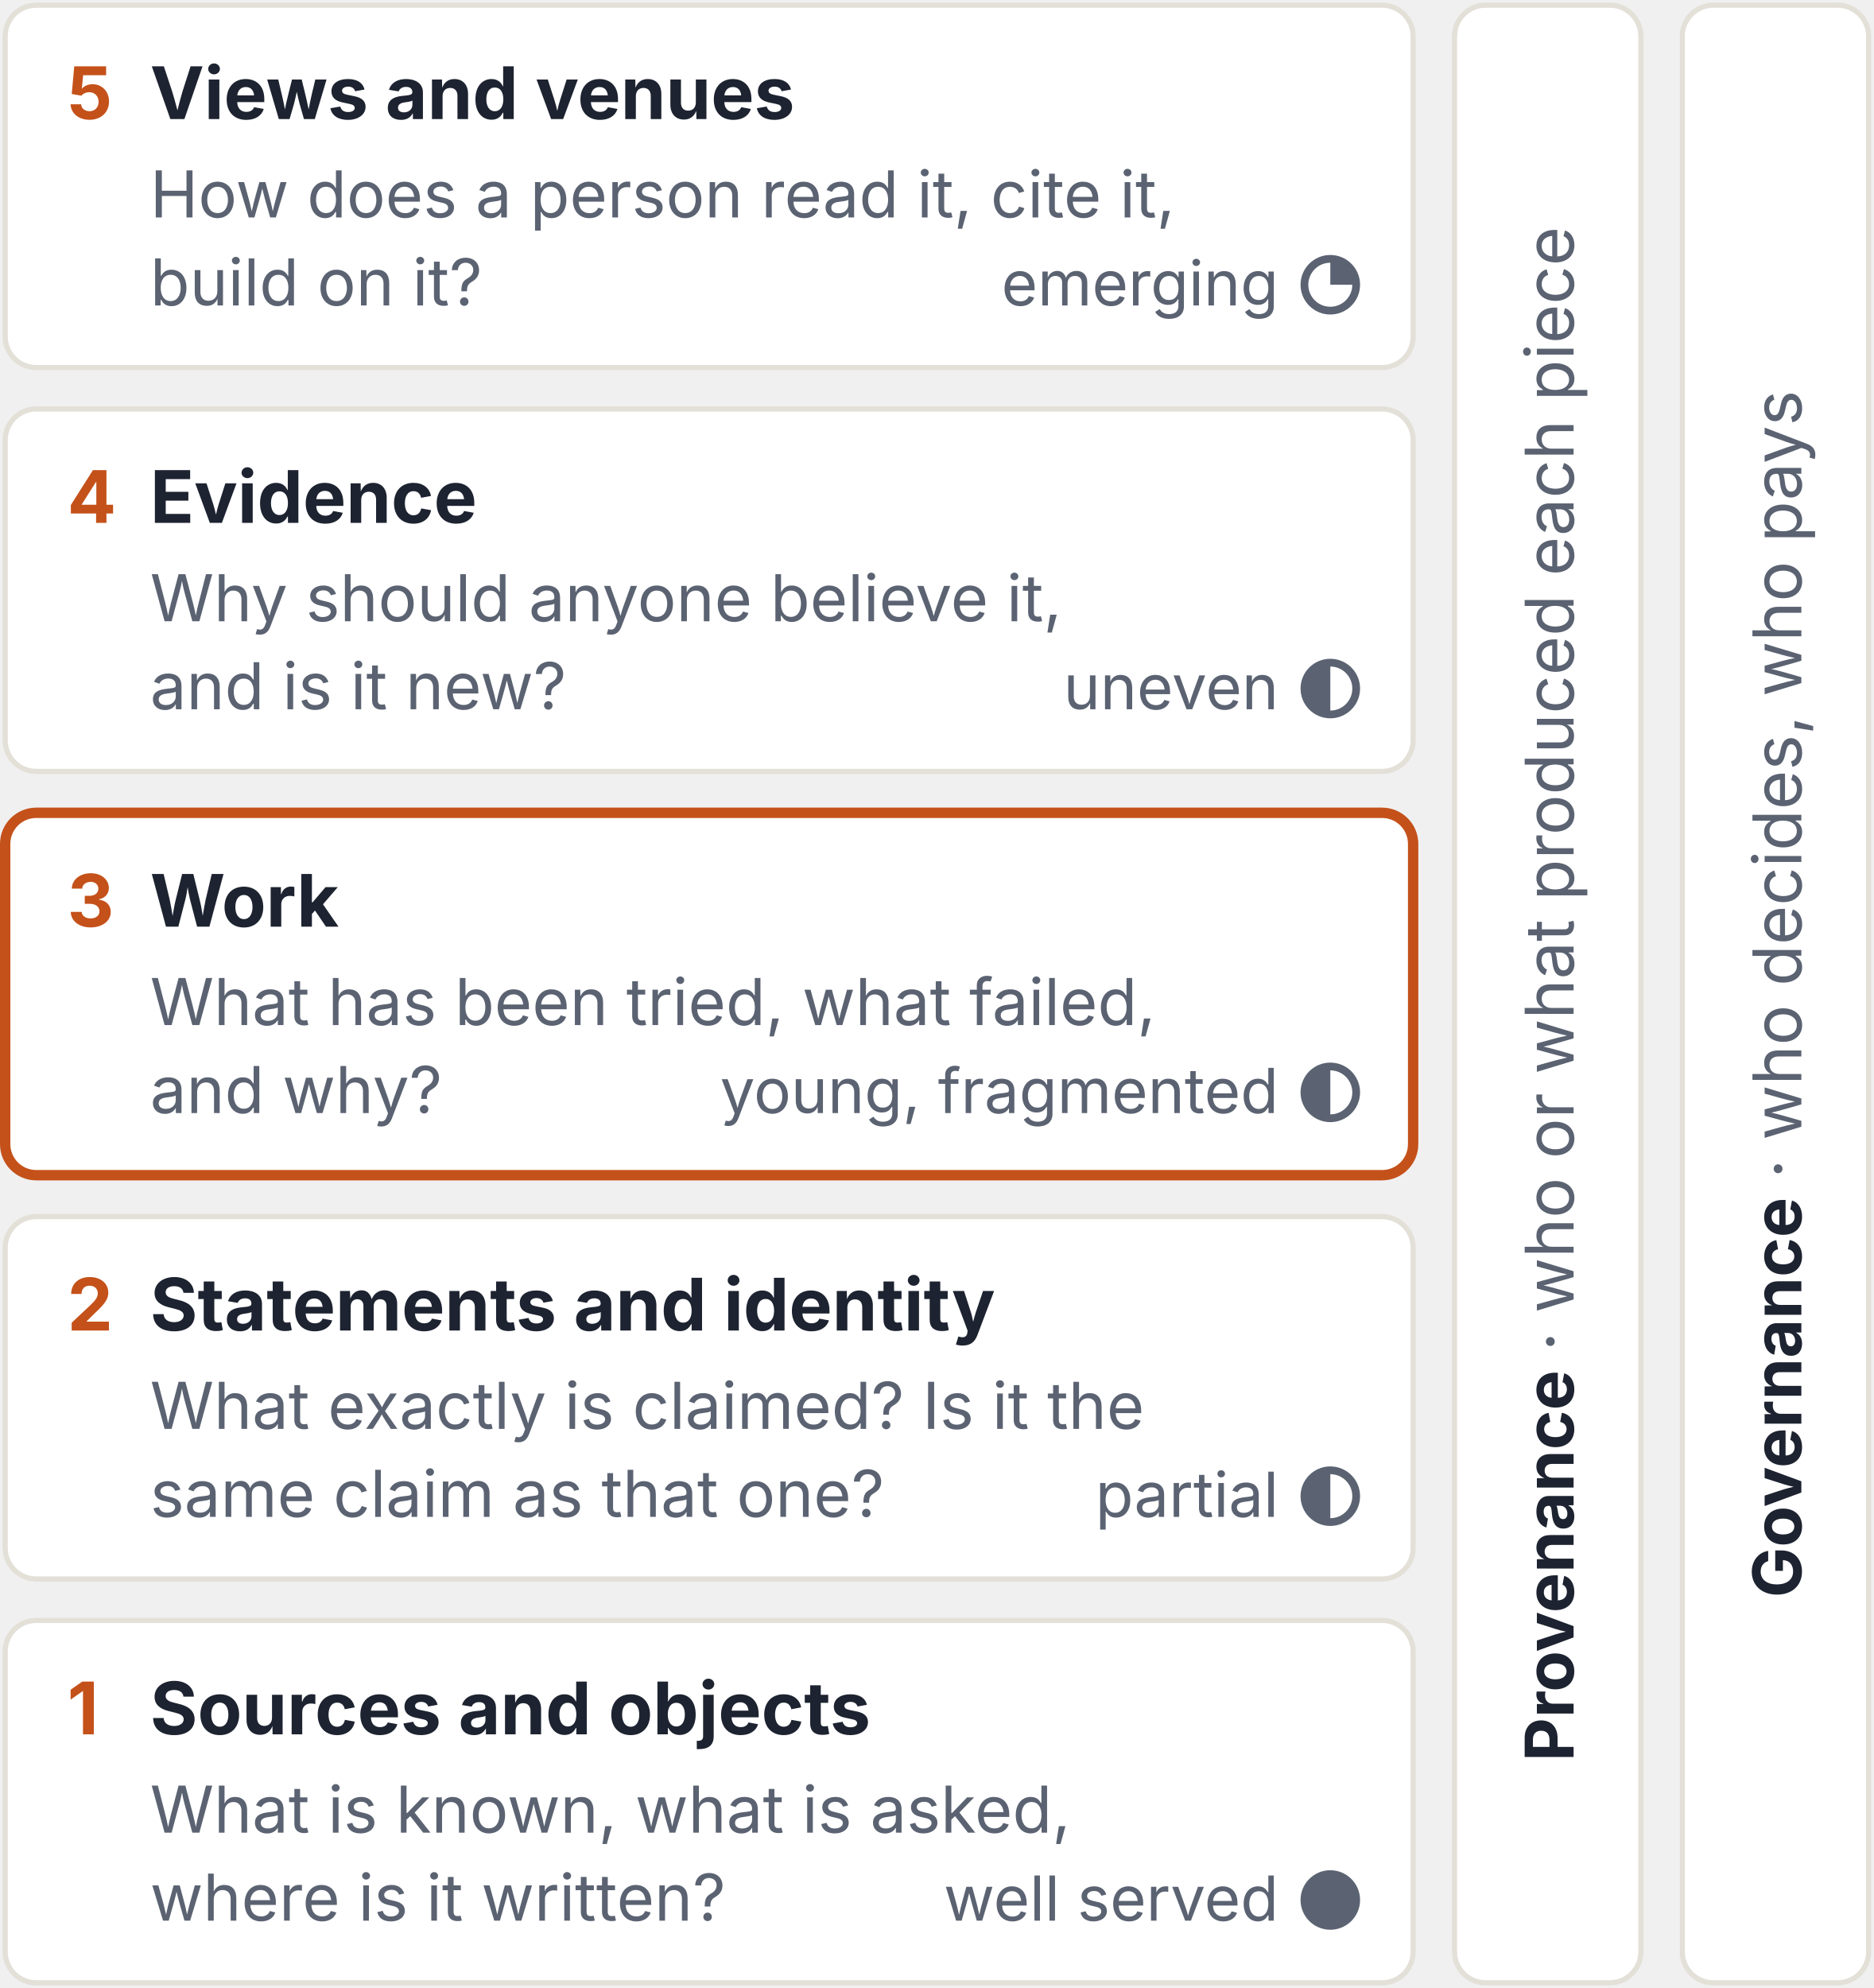
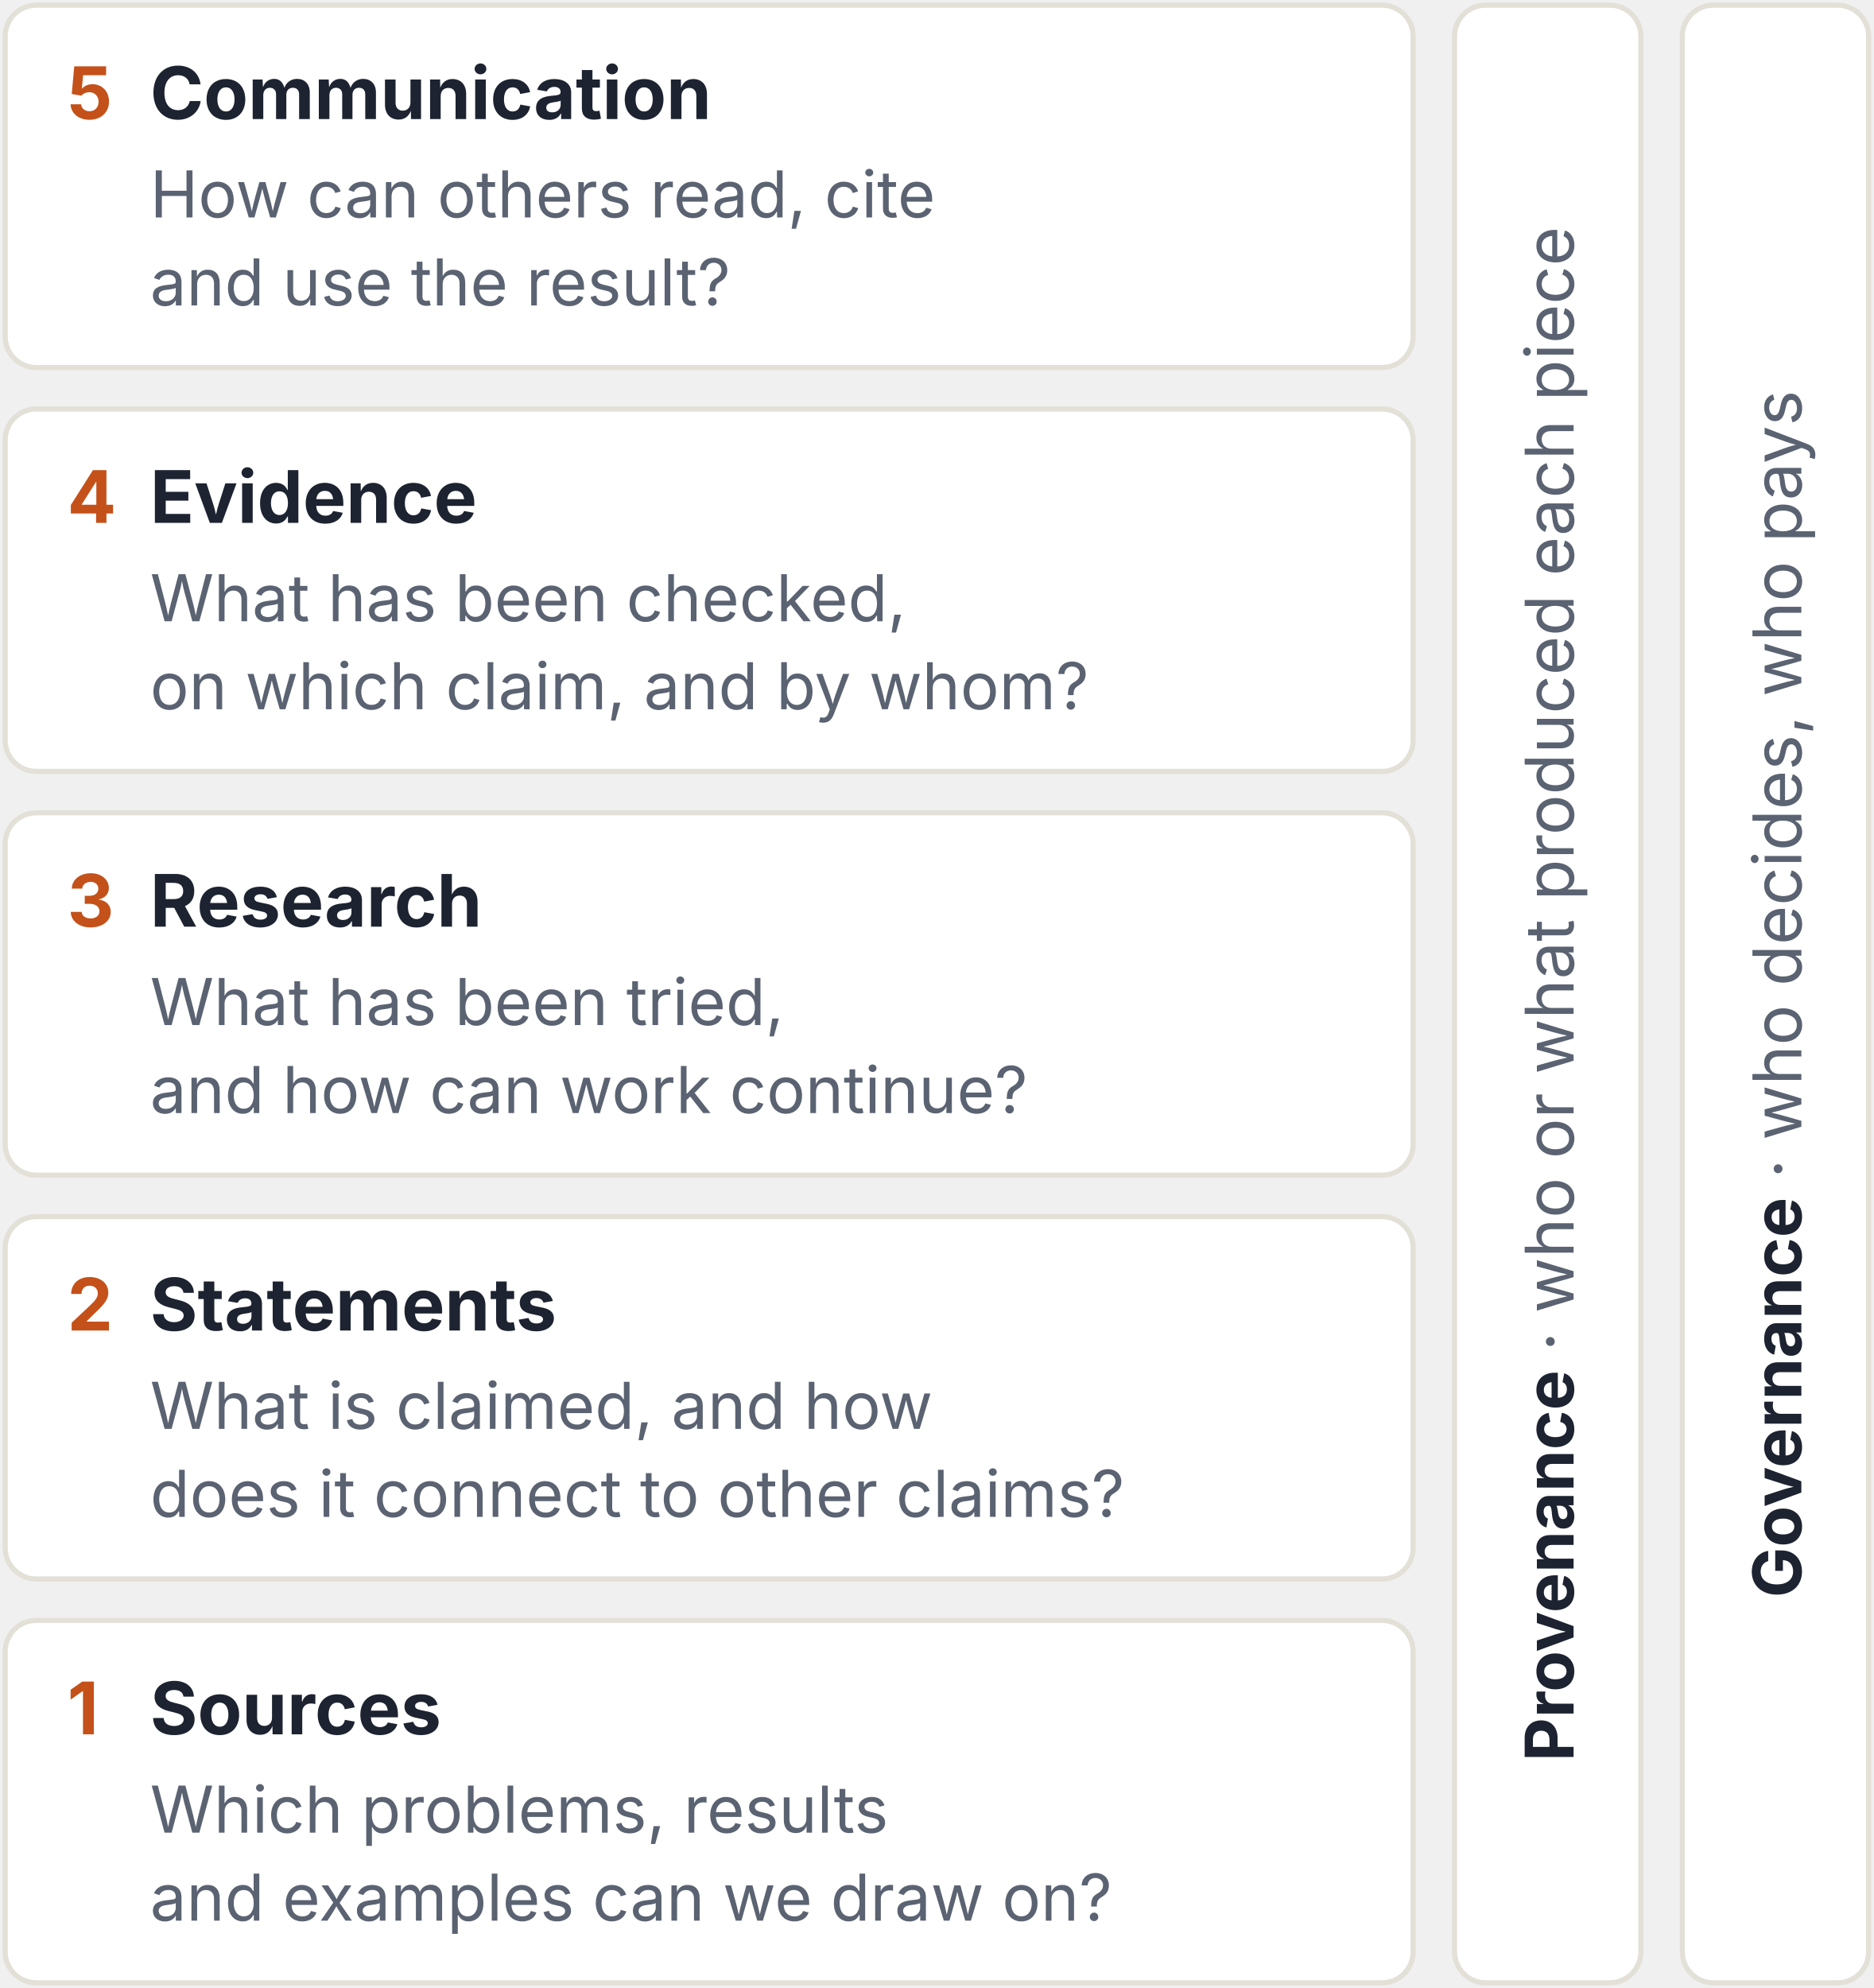
<svg xmlns="http://www.w3.org/2000/svg" viewBox="-1 -1 362 384" width="362" height="384" font-family="system-ui, -apple-system, &quot;Segoe UI&quot;, sans-serif">
  <rect x="0" y="0" width="272" height="70" rx="6" fill="#ffffff" stroke="#e3e0d8" stroke-width="1" />
  <text x="12" y="22" font-size="14" font-weight="700" fill="#c4511a">5</text>
-   <text x="28" y="22" font-size="14" font-weight="700" fill="#1d2330">Views and venues</text>
-   <text x="28" y="41" font-size="12.5" fill="#5b6372">How does a person read it, cite it,</text>
-   <text x="28" y="58" font-size="12.5" fill="#5b6372">build on it?</text>
-   <text x="246" y="58" font-size="12" fill="#5b6372" text-anchor="end">emerging</text>
-   <circle cx="256" cy="54" r="5" fill="none" stroke="#5b6372" stroke-width="1.5" />
-   <path d="M256 54V49A5 5 0 0 1 261 54Z" fill="#5b6372" />
+   <text x="28" y="22" font-size="14" font-weight="700" fill="#1d2330">Communication</text>
+   <text x="28" y="41" font-size="12.5" fill="#5b6372">How can others read, cite</text>
+   <text x="28" y="58" font-size="12.5" fill="#5b6372">and use the result?</text>
  <rect x="0" y="78" width="272" height="70" rx="6" fill="#ffffff" stroke="#e3e0d8" stroke-width="1" />
  <text x="12" y="100" font-size="14" font-weight="700" fill="#c4511a">4</text>
  <text x="28" y="100" font-size="14" font-weight="700" fill="#1d2330">Evidence</text>
-   <text x="28" y="119" font-size="12.5" fill="#5b6372">Why should anyone believe it,</text>
-   <text x="28" y="136" font-size="12.5" fill="#5b6372">and is it new?</text>
-   <text x="246" y="136" font-size="12" fill="#5b6372" text-anchor="end">uneven</text>
-   <circle cx="256" cy="132" r="5" fill="none" stroke="#5b6372" stroke-width="1.5" />
-   <path d="M256 127A5 5 0 0 0 256 137Z" fill="#5b6372" />
-   <rect x="0" y="156" width="272" height="70" rx="6" fill="#ffffff" stroke="#c4511a" stroke-width="2" />
+   <text x="28" y="119" font-size="12.5" fill="#5b6372">What has been checked,</text>
+   <text x="28" y="136" font-size="12.5" fill="#5b6372">on which claim, and by whom?</text>
+   <rect x="0" y="156" width="272" height="70" rx="6" fill="#ffffff" stroke="#e3e0d8" stroke-width="1" />
  <text x="12" y="178" font-size="14" font-weight="700" fill="#c4511a">3</text>
-   <text x="28" y="178" font-size="14" font-weight="700" fill="#1d2330">Work</text>
-   <text x="28" y="197" font-size="12.5" fill="#5b6372">What has been tried, what failed,</text>
-   <text x="28" y="214" font-size="12.5" fill="#5b6372">and why?</text>
-   <text x="246" y="214" font-size="12" fill="#5b6372" text-anchor="end">young, fragmented</text>
-   <circle cx="256" cy="210" r="5" fill="none" stroke="#5b6372" stroke-width="1.5" />
-   <path d="M256 205A5 5 0 0 0 256 215Z" fill="#5b6372" />
+   <text x="28" y="178" font-size="14" font-weight="700" fill="#1d2330">Research</text>
+   <text x="28" y="197" font-size="12.5" fill="#5b6372">What has been tried,</text>
+   <text x="28" y="214" font-size="12.5" fill="#5b6372">and how can work continue?</text>
  <rect x="0" y="234" width="272" height="70" rx="6" fill="#ffffff" stroke="#e3e0d8" stroke-width="1" />
  <text x="12" y="256" font-size="14" font-weight="700" fill="#c4511a">2</text>
-   <text x="28" y="256" font-size="14" font-weight="700" fill="#1d2330">Statements and identity</text>
-   <text x="28" y="275" font-size="12.5" fill="#5b6372">What exactly is claimed? Is it the</text>
-   <text x="28" y="292" font-size="12.5" fill="#5b6372">same claim as that one?</text>
-   <text x="246" y="292" font-size="12" fill="#5b6372" text-anchor="end">partial</text>
-   <circle cx="256" cy="288" r="5" fill="none" stroke="#5b6372" stroke-width="1.5" />
-   <path d="M256 283A5 5 0 0 0 256 293Z" fill="#5b6372" />
+   <text x="28" y="256" font-size="14" font-weight="700" fill="#1d2330">Statements</text>
+   <text x="28" y="275" font-size="12.5" fill="#5b6372">What is claimed, and how</text>
+   <text x="28" y="292" font-size="12.5" fill="#5b6372">does it connect to other claims?</text>
  <rect x="0" y="312" width="272" height="70" rx="6" fill="#ffffff" stroke="#e3e0d8" stroke-width="1" />
  <text x="12" y="334" font-size="14" font-weight="700" fill="#c4511a">1</text>
-   <text x="28" y="334" font-size="14" font-weight="700" fill="#1d2330">Sources and objects</text>
-   <text x="28" y="353" font-size="12.5" fill="#5b6372">What is known, what is asked,</text>
-   <text x="28" y="370" font-size="12.5" fill="#5b6372">where is it written?</text>
-   <text x="246" y="370" font-size="12" fill="#5b6372" text-anchor="end">well served</text>
-   <circle cx="256" cy="366" r="5" fill="none" stroke="#5b6372" stroke-width="1.5" />
-   <circle cx="256" cy="366" r="5" fill="#5b6372" />
+   <text x="28" y="334" font-size="14" font-weight="700" fill="#1d2330">Sources</text>
+   <text x="28" y="353" font-size="12.5" fill="#5b6372">Which problems, results</text>
+   <text x="28" y="370" font-size="12.5" fill="#5b6372">and examples can we draw on?</text>
  <rect x="280" y="0" width="36" height="382" rx="6" fill="#ffffff" stroke="#e3e0d8" />
  <text transform="translate(303.0 191.0) rotate(-90)" text-anchor="middle" font-size="13" fill="#5b6372">
    <tspan font-weight="700" fill="#1d2330">Provenance</tspan> · who or what produced each piece</text>
  <rect x="324" y="0" width="36" height="382" rx="6" fill="#ffffff" stroke="#e3e0d8" />
  <text transform="translate(347.0 191.0) rotate(-90)" text-anchor="middle" font-size="13" fill="#5b6372">
    <tspan font-weight="700" fill="#1d2330">Governance</tspan> · who decides, who pays</text>
</svg>
